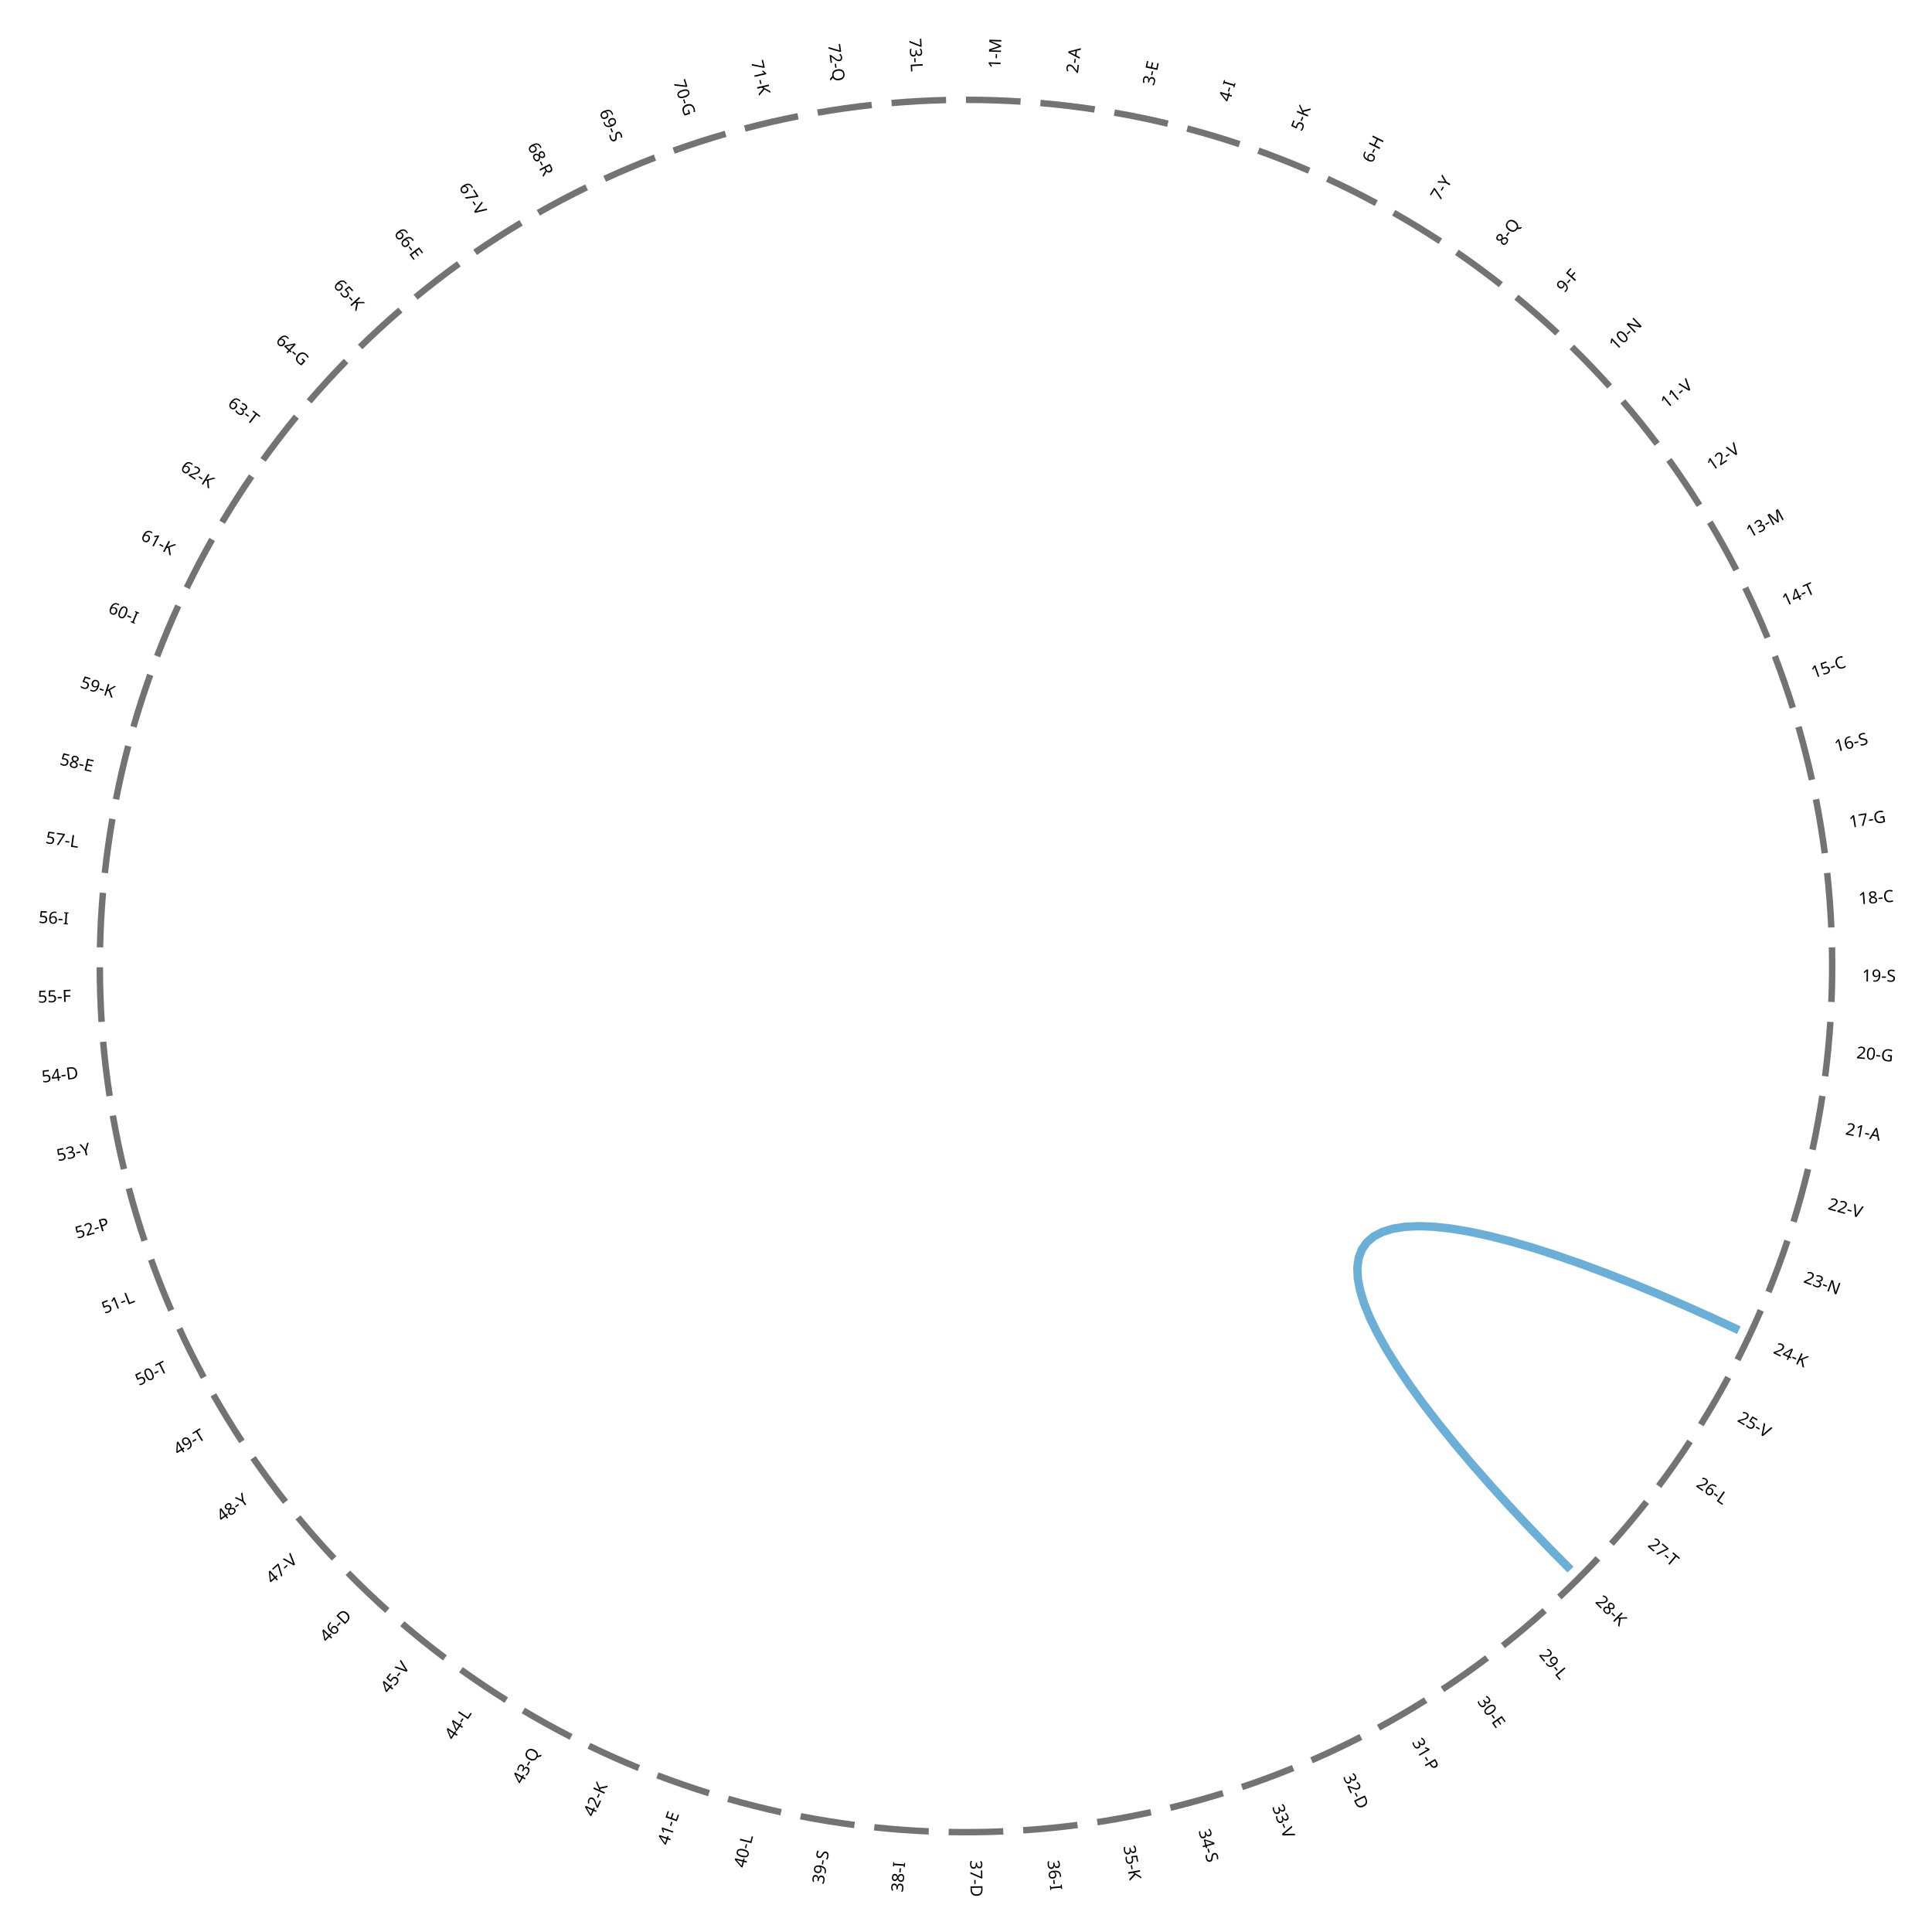
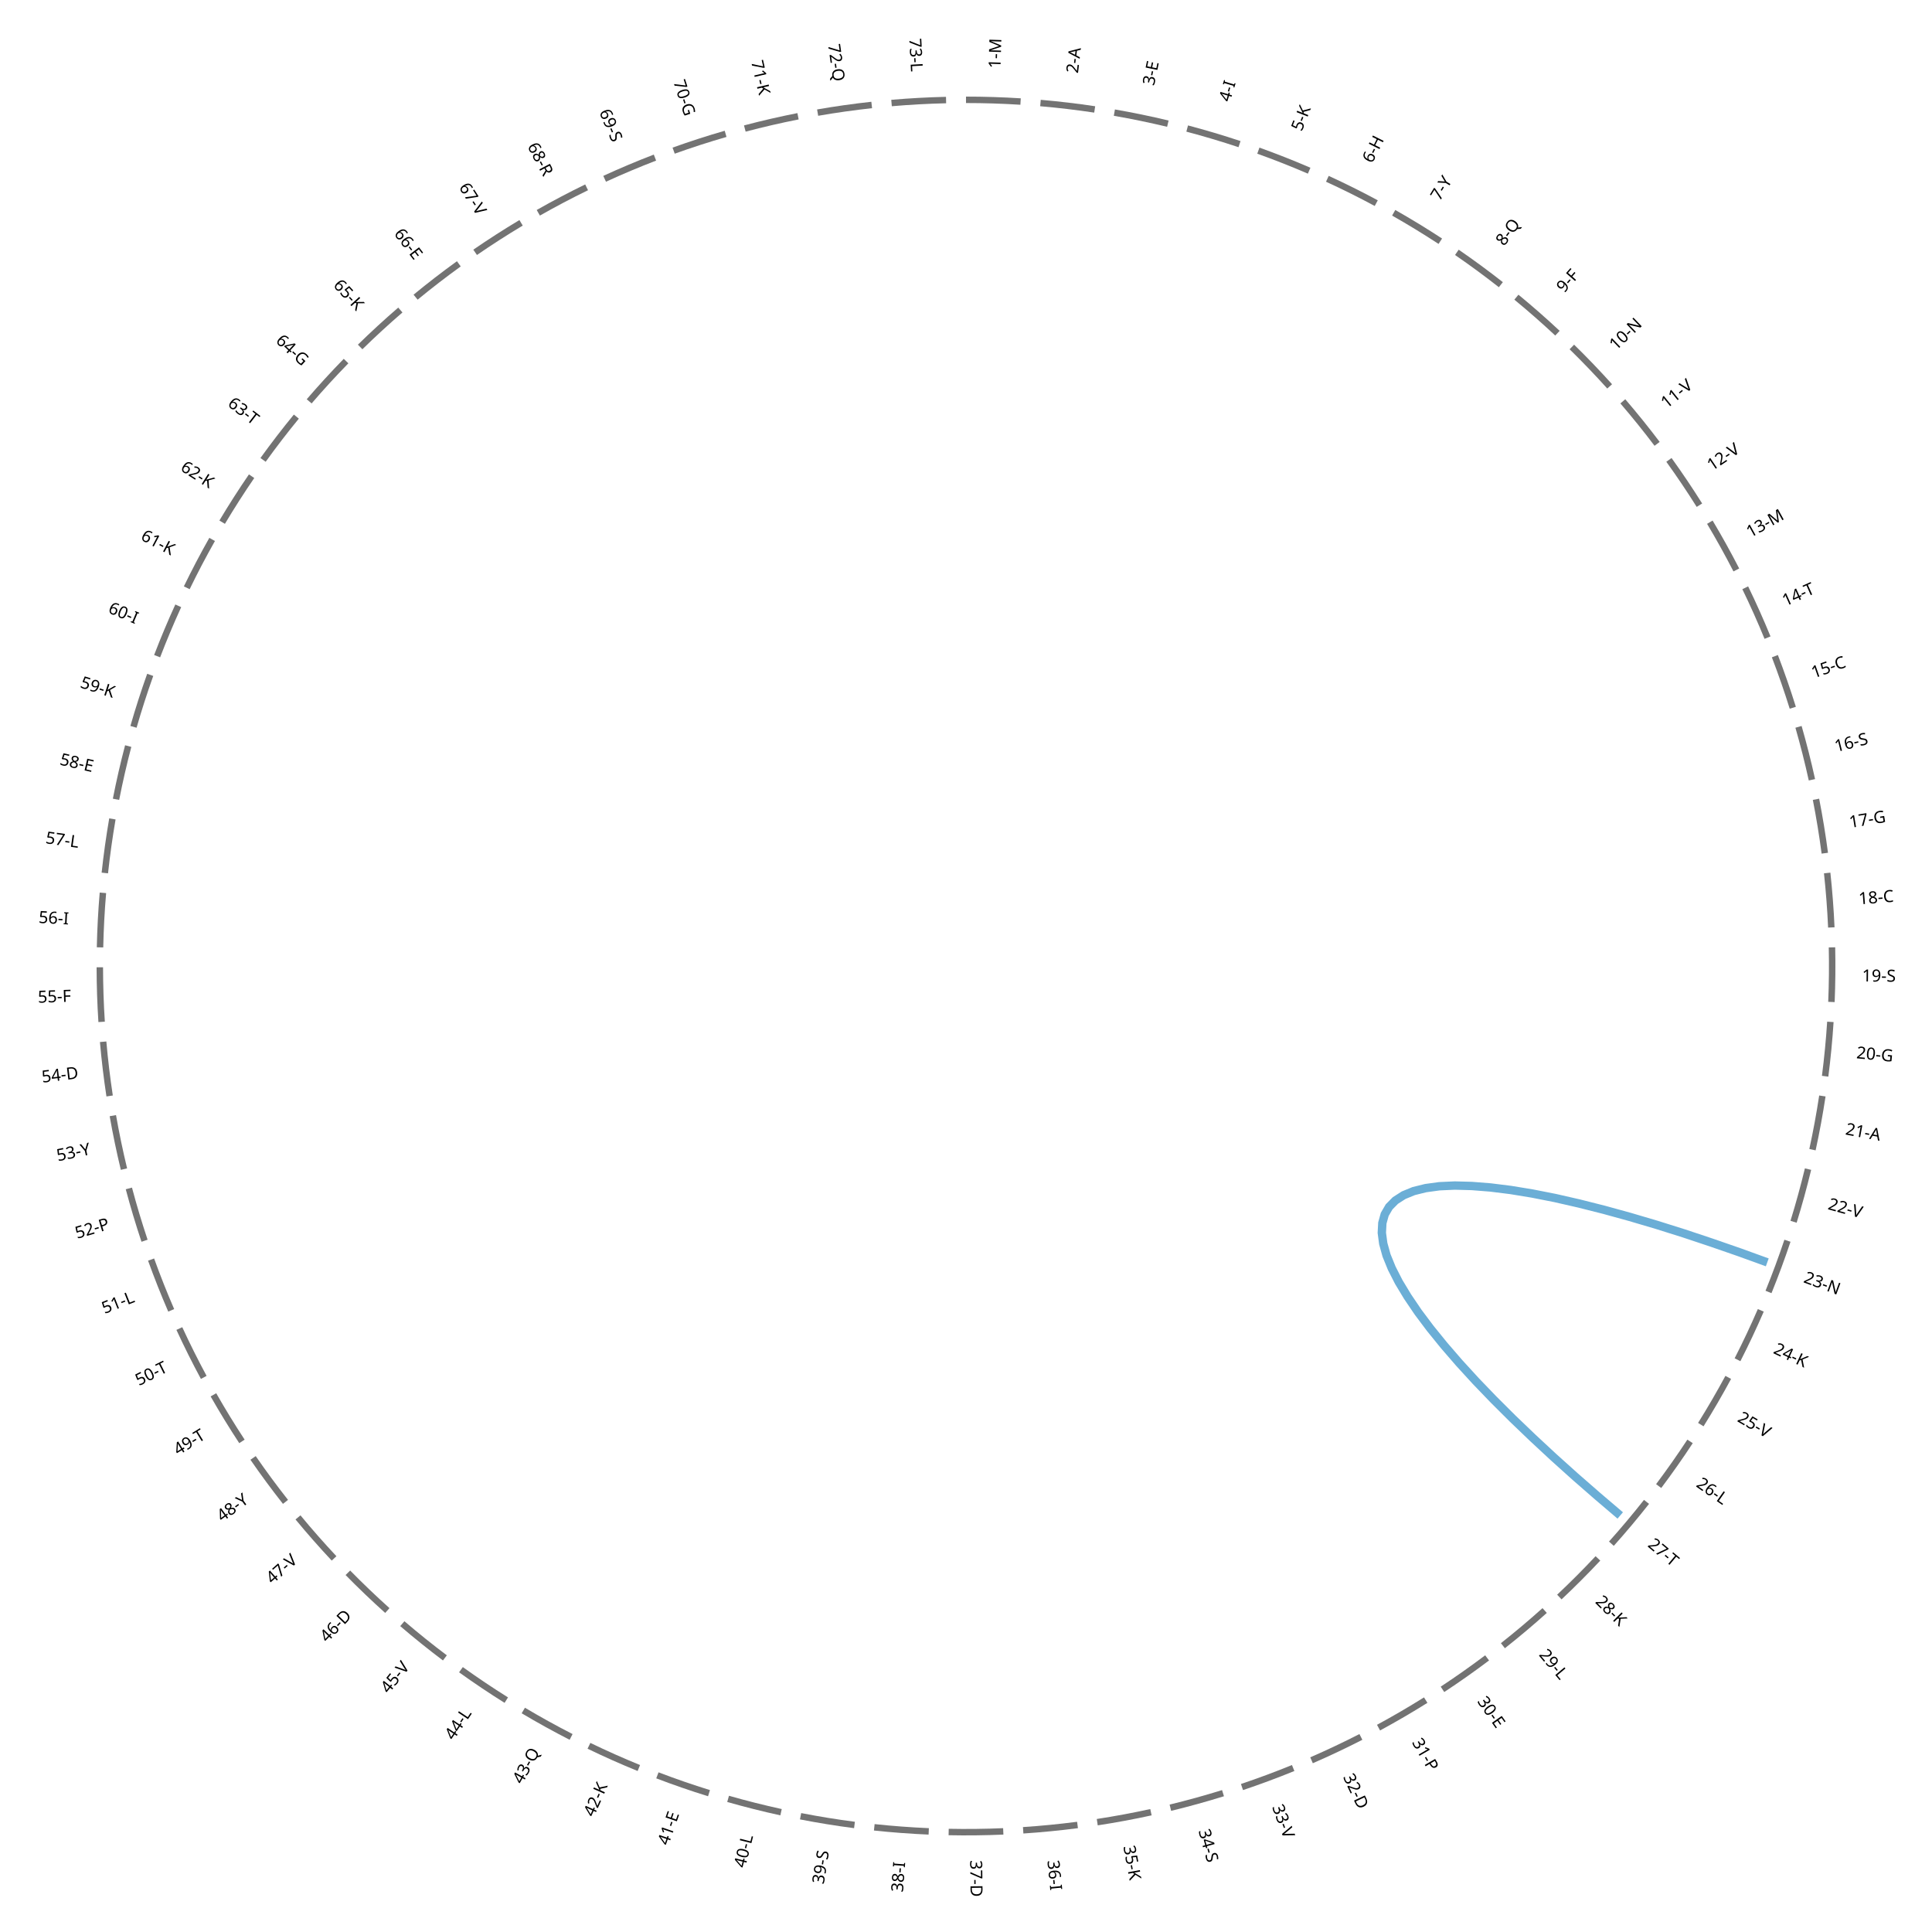
<svg xmlns="http://www.w3.org/2000/svg" width="3000px" height="3000px" version="1.1">
  <g id="bg">
    <rect x="0" y="0" width="3000px" height="3000px" style="fill:rgb(255,255,255);" />
  </g>
  <g id="ideograms">
    <path d="M1500.000,160.000 A1340.000,1340.000 40.000 0,1 1584.439,162.663 L1585.069,152.683 A1350.000,1350.000 0.000 0,0 1500.000,150.000 Z" style="stroke-linecap:round;fill:rgb(115,115,115);" />
    <text x="1553.5" y="106.5" font-size="26.0px" font-family="CMUBright-Roman" style="text-anchor:start;fill:rgb(0,0,0);" transform="rotate(271.8,1553.5,106.5)">1-M</text>
    <path d="M1615.193,164.960 A1340.000,1340.000 40.000 0,1 1699.090,174.872 L1700.576,164.983 A1350.000,1350.000 0.000 0,0 1616.052,154.997 Z" style="stroke-linecap:round;fill:rgb(115,115,115);" />
    <text x="1673.8" y="114.4" font-size="26.0px" font-family="CMUBright-Roman" style="text-anchor:start;fill:rgb(0,0,0);" transform="rotate(276.7,1673.8,114.4)">2-A</text>
    <path d="M1729.533,179.805 A1340.000,1340.000 40.000 0,1 1812.267,196.893 L1814.598,187.168 A1350.000,1350.000 0.000 0,0 1731.246,169.953 Z" style="stroke-linecap:round;fill:rgb(115,115,115);" />
    <text x="1791.9" y="133.8" font-size="26.0px" font-family="CMUBright-Roman" style="text-anchor:start;fill:rgb(0,0,0);" transform="rotate(281.7,1791.9,133.8)">3-E</text>
    <path d="M1842.173,204.424 A1340.000,1340.000 40.000 0,1 1923.133,228.560 L1926.290,219.072 A1350.000,1350.000 0.000 0,0 1844.727,194.755 Z" style="stroke-linecap:round;fill:rgb(115,115,115);" />
    <text x="1909.7" y="159.2" font-size="26.0px" font-family="CMUBright-Roman" style="text-anchor:start;fill:rgb(0,0,0);" transform="rotate(286.6,1909.7,159.2)">4-I</text>
    <path d="M1952.281,238.635 A1340.000,1340.000 40.000 0,1 2030.865,269.642 L2034.827,260.460 A1350.000,1350.000 0.000 0,0 1955.656,229.222 Z" style="stroke-linecap:round;fill:rgb(115,115,115);" />
    <text x="2021.2" y="204.9" font-size="26.0px" font-family="CMUBright-Roman" style="text-anchor:start;fill:rgb(0,0,0);" transform="rotate(291.5,2021.2,204.9)">5-K</text>
    <path d="M2059.039,282.184 A1340.000,1340.000 40.000 0,1 2134.668,319.832 L2139.404,311.025 A1350.000,1350.000 0.000 0,0 2063.211,273.096 Z" style="stroke-linecap:round;fill:rgb(115,115,115);" />
    <text x="2130.6" y="254.5" font-size="26.0px" font-family="CMUBright-Roman" style="text-anchor:start;fill:rgb(0,0,0);" transform="rotate(296.5,2130.6,254.5)">6-H</text>
    <path d="M2161.659,334.750 A1340.000,1340.000 40.000 0,1 2233.771,378.760 L2239.247,370.392 A1350.000,1350.000 0.000 0,0 2166.597,326.054 Z" style="stroke-linecap:round;fill:rgb(115,115,115);" />
    <text x="2235.6" y="312.9" font-size="26.0px" font-family="CMUBright-Roman" style="text-anchor:start;fill:rgb(0,0,0);" transform="rotate(301.4,2235.6,312.9)">7-Y</text>
    <path d="M2259.380,395.943 A1340.000,1340.000 40.000 0,1 2327.442,445.989 L2333.617,438.123 A1350.000,1350.000 0.000 0,0 2265.047,387.704 Z" style="stroke-linecap:round;fill:rgb(115,115,115);" />
    <text x="2335.6" y="383.0" font-size="26.0px" font-family="CMUBright-Roman" style="text-anchor:start;fill:rgb(0,0,0);" transform="rotate(306.3,2335.6,383.0)">8-Q</text>
    <path d="M2351.479,465.310 A1340.000,1340.000 40.000 0,1 2414.987,521.022 L2421.815,513.716 A1350.000,1350.000 0.000 0,0 2357.834,457.589 Z" style="stroke-linecap:round;fill:rgb(115,115,115);" />
    <text x="2428.7" y="455.7" font-size="26.0px" font-family="CMUBright-Roman" style="text-anchor:start;fill:rgb(0,0,0);" transform="rotate(311.3,2428.7,455.7)">9-F</text>
    <path d="M2437.274,542.338 A1340.000,1340.000 40.000 0,1 2495.758,603.302 L2503.189,596.610 A1350.000,1350.000 0.000 0,0 2444.269,535.191 Z" style="stroke-linecap:round;fill:rgb(115,115,115);" />
    <text x="2509.3" y="545.0" font-size="26.0px" font-family="CMUBright-Roman" style="text-anchor:start;fill:rgb(0,0,0);" transform="rotate(316.2,2509.3,545.0)">10-N</text>
    <path d="M2516.130,626.455 A1340.000,1340.000 40.000 0,1 2569.156,692.222 L2577.135,686.194 A1350.000,1350.000 0.000 0,0 2523.713,619.936 Z" style="stroke-linecap:round;fill:rgb(115,115,115);" />
    <text x="2588.0" y="635.0" font-size="26.0px" font-family="CMUBright-Roman" style="text-anchor:start;fill:rgb(0,0,0);" transform="rotate(321.1,2588.0,635.0)">11-V</text>
    <path d="M2587.462,717.040 A1340.000,1340.000 40.000 0,1 2634.639,787.122 L2643.106,781.802 A1350.000,1350.000 0.000 0,0 2595.578,711.197 Z" style="stroke-linecap:round;fill:rgb(115,115,115);" />
    <text x="2658.4" y="731.7" font-size="26.0px" font-family="CMUBright-Roman" style="text-anchor:start;fill:rgb(0,0,0);" transform="rotate(326.1,2658.4,731.7)">12-V</text>
    <path d="M2650.744,813.422 A1340.000,1340.000 40.000 0,1 2691.721,887.300 L2700.614,882.727 A1350.000,1350.000 0.000 0,0 2659.331,808.299 Z" style="stroke-linecap:round;fill:rgb(115,115,115);" />
    <text x="2717.9" y="835.3" font-size="26.0px" font-family="CMUBright-Roman" style="text-anchor:start;fill:rgb(0,0,0);" transform="rotate(331.0,2717.9,835.3)">13-M</text>
    <path d="M2705.505,914.887 A1340.000,1340.000 40.000 0,1 2739.980,992.014 L2749.233,988.223 A1350.000,1350.000 0.000 0,0 2714.502,910.521 Z" style="stroke-linecap:round;fill:rgb(115,115,115);" />
    <text x="2772.4" y="941.7" font-size="26.0px" font-family="CMUBright-Roman" style="text-anchor:start;fill:rgb(0,0,0);" transform="rotate(335.9,2772.4,941.7)">14-T</text>
    <path d="M2751.342,1020.684 A1340.000,1340.000 40.000 0,1 2779.059,1100.489 L2788.604,1097.507 A1350.000,1350.000 0.000 0,0 2760.680,1017.107 Z" style="stroke-linecap:round;fill:rgb(115,115,115);" />
    <text x="2816.3" y="1053.4" font-size="26.0px" font-family="CMUBright-Roman" style="text-anchor:start;fill:rgb(0,0,0);" transform="rotate(340.8,2816.3,1053.4)">15-C</text>
    <path d="M2787.914,1130.030 A1340.000,1340.000 40.000 0,1 2808.668,1211.922 L2818.434,1209.772 A1350.000,1350.000 0.000 0,0 2797.525,1127.269 Z" style="stroke-linecap:round;fill:rgb(115,115,115);" />
    <text x="2851.3" y="1167.9" font-size="26.0px" font-family="CMUBright-Roman" style="text-anchor:start;fill:rgb(0,0,0);" transform="rotate(345.8,2851.3,1167.9)">16-S</text>
    <path d="M2814.951,1242.115 A1340.000,1340.000 40.000 0,1 2828.588,1325.488 L2838.503,1324.185 A1350.000,1350.000 0.000 0,0 2824.764,1240.190 Z" style="stroke-linecap:round;fill:rgb(115,115,115);" />
    <text x="2872.9" y="1285.6" font-size="26.0px" font-family="CMUBright-Roman" style="text-anchor:start;fill:rgb(0,0,0);" transform="rotate(350.7,2872.9,1285.6)">17-G</text>
    <path d="M2832.252,1356.109 A1340.000,1340.000 40.000 0,1 2838.671,1440.345 L2848.662,1439.900 A1350.000,1350.000 0.000 0,0 2842.194,1355.035 Z" style="stroke-linecap:round;fill:rgb(115,115,115);" />
    <text x="2886.7" y="1404.4" font-size="26.0px" font-family="CMUBright-Roman" style="text-anchor:start;fill:rgb(0,0,0);" transform="rotate(355.6,2886.7,1404.4)">18-C</text>
    <path d="M2839.690,1471.168 A1340.000,1340.000 40.000 0,1 2838.844,1555.645 L2848.836,1556.060 A1350.000,1350.000 0.000 0,0 2849.687,1470.953 Z" style="stroke-linecap:round;fill:rgb(115,115,115);" />
    <text x="2891.3" y="1523.9" font-size="26.0px" font-family="CMUBright-Roman" style="text-anchor:start;fill:rgb(0,0,0);" transform="rotate(0.6,2891.3,1523.9)">19-S</text>
    <path d="M2837.209,1586.441 A1340.000,1340.000 40.000 0,1 2829.104,1670.532 L2839.023,1671.805 A1350.000,1350.000 0.000 0,0 2847.188,1587.086 Z" style="stroke-linecap:round;fill:rgb(115,115,115);" />
    <text x="2882.1" y="1643.2" font-size="26.0px" font-family="CMUBright-Roman" style="text-anchor:start;fill:rgb(0,0,0);" transform="rotate(5.5,2882.1,1643.2)">20-G</text>
    <path d="M2824.828,1701.074 A1340.000,1340.000 40.000 0,1 2809.525,1784.157 L2819.297,1786.278 A1350.000,1350.000 0.000 0,0 2834.715,1702.575 Z" style="stroke-linecap:round;fill:rgb(115,115,115);" />
    <text x="2864.7" y="1761.5" font-size="26.0px" font-family="CMUBright-Roman" style="text-anchor:start;fill:rgb(0,0,0);" transform="rotate(10.4,2864.7,1761.5)">21-A</text>
    <path d="M2802.638,1814.218 A1340.000,1340.000 40.000 0,1 2780.249,1895.678 L2789.804,1898.631 A1350.000,1350.000 0.000 0,0 2812.360,1816.563 Z" style="stroke-linecap:round;fill:rgb(115,115,115);" />
    <text x="2837.3" y="1877.4" font-size="26.0px" font-family="CMUBright-Roman" style="text-anchor:start;fill:rgb(0,0,0);" transform="rotate(15.4,2837.3,1877.4)">22-V</text>
    <path d="M2770.805,1925.036 A1340.000,1340.000 40.000 0,1 2741.496,2004.270 L2750.761,2008.033 A1350.000,1350.000 0.000 0,0 2780.288,1928.208 Z" style="stroke-linecap:round;fill:rgb(115,115,115);" />
    <text x="2799.4" y="1990.8" font-size="26.0px" font-family="CMUBright-Roman" style="text-anchor:start;fill:rgb(0,0,0);" transform="rotate(20.3,2799.4,1990.8)">23-N</text>
    <path d="M2729.562,2032.707 A1340.000,1340.000 40.000 0,1 2693.551,2109.128 L2702.458,2113.674 A1350.000,1350.000 0.000 0,0 2738.738,2036.683 Z" style="stroke-linecap:round;fill:rgb(115,115,115);" />
    <text x="2752.4" y="2100.7" font-size="26.0px" font-family="CMUBright-Roman" style="text-anchor:start;fill:rgb(0,0,0);" transform="rotate(25.2,2752.4,2100.7)">24-K</text>
    <path d="M2679.216,2136.434 A1340.000,1340.000 40.000 0,1 2636.769,2209.477 L2645.252,2214.771 A1350.000,1350.000 0.000 0,0 2688.016,2141.184 Z" style="stroke-linecap:round;fill:rgb(115,115,115);" />
    <text x="2696.6" y="2206.4" font-size="26.0px" font-family="CMUBright-Roman" style="text-anchor:start;fill:rgb(0,0,0);" transform="rotate(30.2,2696.6,2206.4)">25-V</text>
    <path d="M2620.140,2235.450 A1340.000,1340.000 40.000 0,1 2571.570,2304.572 L2579.567,2310.577 A1350.000,1350.000 0.000 0,0 2628.499,2240.938 Z" style="stroke-linecap:round;fill:rgb(115,115,115);" />
    <text x="2632.6" y="2307.5" font-size="26.0px" font-family="CMUBright-Roman" style="text-anchor:start;fill:rgb(0,0,0);" transform="rotate(35.1,2632.6,2307.5)">26-L</text>
    <path d="M2552.771,2329.020 A1340.000,1340.000 40.000 0,1 2498.439,2393.711 L2505.890,2400.381 A1350.000,1350.000 0.000 0,0 2560.627,2335.206 Z" style="stroke-linecap:round;fill:rgb(115,115,115);" />
    <text x="2557.5" y="2400.6" font-size="26.0px" font-family="CMUBright-Roman" style="text-anchor:start;fill:rgb(0,0,0);" transform="rotate(40.0,2557.5,2400.6)">27-T</text>
    <path d="M2477.607,2416.452 A1340.000,1340.000 40.000 0,1 2417.915,2476.234 L2424.765,2483.519 A1350.000,1350.000 0.000 0,0 2484.903,2423.291 Z" style="stroke-linecap:round;fill:rgb(115,115,115);" />
    <text x="2476.2" y="2488.1" font-size="26.0px" font-family="CMUBright-Roman" style="text-anchor:start;fill:rgb(0,0,0);" transform="rotate(45.0,2476.2,2488.1)">28-K</text>
    <path d="M2395.206,2497.099 A1340.000,1340.000 40.000 0,1 2330.595,2551.528 L2336.794,2559.375 A1350.000,1350.000 0.000 0,0 2401.886,2504.540 Z" style="stroke-linecap:round;fill:rgb(115,115,115);" />
    <text x="2388.9" y="2569.9" font-size="26.0px" font-family="CMUBright-Roman" style="text-anchor:start;fill:rgb(0,0,0);" transform="rotate(49.9,2388.9,2569.9)">29-L</text>
    <path d="M2306.176,2570.364 A1340.000,1340.000 40.000 0,1 2237.126,2619.037 L2242.627,2627.389 A1350.000,1350.000 0.000 0,0 2312.192,2578.352 Z" style="stroke-linecap:round;fill:rgb(115,115,115);" />
    <text x="2293.3" y="2642.0" font-size="26.0px" font-family="CMUBright-Roman" style="text-anchor:start;fill:rgb(0,0,0);" transform="rotate(54.8,2293.3,2642.0)">30-E</text>
    <path d="M2211.178,2635.705 A1340.000,1340.000 40.000 0,1 2138.200,2678.262 L2142.962,2687.055 A1350.000,1350.000 0.000 0,0 2216.486,2644.180 Z" style="stroke-linecap:round;fill:rgb(115,115,115);" />
    <text x="2192.0" y="2705.5" font-size="26.0px" font-family="CMUBright-Roman" style="text-anchor:start;fill:rgb(0,0,0);" transform="rotate(59.8,2192.0,2705.5)">31-P</text>
    <path d="M2110.915,2692.637 A1340.000,1340.000 40.000 0,1 2034.548,2728.763 L2038.537,2737.933 A1350.000,1350.000 0.000 0,0 2115.474,2701.537 Z" style="stroke-linecap:round;fill:rgb(115,115,115);" />
    <text x="2085.2" y="2759.2" font-size="26.0px" font-family="CMUBright-Roman" style="text-anchor:start;fill:rgb(0,0,0);" transform="rotate(64.7,2085.2,2759.2)">32-D</text>
    <path d="M2006.129,2740.739 A1340.000,1340.000 40.000 0,1 1926.939,2770.167 L1930.125,2779.645 A1350.000,1350.000 0.000 0,0 2009.906,2749.998 Z" style="stroke-linecap:round;fill:rgb(115,115,115);" />
    <text x="1975.1" y="2805.8" font-size="26.0px" font-family="CMUBright-Roman" style="text-anchor:start;fill:rgb(0,0,0);" transform="rotate(69.6,1975.1,2805.8)">33-V</text>
    <path d="M1897.595,2779.655 A1340.000,1340.000 40.000 0,1 1816.169,2802.166 L1818.528,2811.884 A1350.000,1350.000 0.000 0,0 1900.562,2789.205 Z" style="stroke-linecap:round;fill:rgb(115,115,115);" />
    <text x="1860.9" y="2842.9" font-size="26.0px" font-family="CMUBright-Roman" style="text-anchor:start;fill:rgb(0,0,0);" transform="rotate(74.5,1860.9,2842.9)">34-S</text>
    <path d="M1786.118,2809.098 A1340.000,1340.000 40.000 0,1 1703.058,2824.525 L1704.573,2834.410 A1350.000,1350.000 0.000 0,0 1788.253,2818.867 Z" style="stroke-linecap:round;fill:rgb(115,115,115);" />
    <text x="1744.3" y="2867.3" font-size="26.0px" font-family="CMUBright-Roman" style="text-anchor:start;fill:rgb(0,0,0);" transform="rotate(79.5,1744.3,2867.3)">35-K</text>
    <path d="M1672.523,2828.848 A1340.000,1340.000 40.000 0,1 1588.444,2837.078 L1589.104,2847.056 A1350.000,1350.000 0.000 0,0 1673.810,2838.764 Z" style="stroke-linecap:round;fill:rgb(115,115,115);" />
    <text x="1626.4" y="2889.3" font-size="26.0px" font-family="CMUBright-Roman" style="text-anchor:start;fill:rgb(0,0,0);" transform="rotate(84.4,1626.4,2889.3)">36-I</text>
    <path d="M1557.650,2838.759 A1340.000,1340.000 40.000 0,1 1473.175,2839.731 L1472.975,2849.729 A1350.000,1350.000 0.000 0,0 1558.080,2848.750 Z" style="stroke-linecap:round;fill:rgb(115,115,115);" />
    <text x="1506.5" y="2888.5" font-size="26.0px" font-family="CMUBright-Roman" style="text-anchor:start;fill:rgb(0,0,0);" transform="rotate(89.3,1506.5,2888.5)">37-D</text>
    <path d="M1442.350,2838.759 A1340.000,1340.000 40.000 0,1 1358.104,2832.466 L1357.045,2842.410 A1350.000,1350.000 0.000 0,0 1441.920,2848.750 Z" style="stroke-linecap:round;fill:rgb(115,115,115);" />
    <text x="1405.6" y="2891.8" font-size="26.0px" font-family="CMUBright-Roman" style="text-anchor:end;fill:rgb(0,0,0);" transform="rotate(-85.7,1405.6,2891.8)">38-I</text>
    <path d="M1327.477,2828.848 A1340.000,1340.000 40.000 0,1 1244.084,2815.335 L1242.175,2825.151 A1350.000,1350.000 0.000 0,0 1326.190,2838.764 Z" style="stroke-linecap:round;fill:rgb(115,115,115);" />
    <text x="1287.4" y="2874.7" font-size="26.0px" font-family="CMUBright-Roman" style="text-anchor:end;fill:rgb(0,0,0);" transform="rotate(-80.8,1287.4,2874.7)">39-S</text>
    <path d="M1213.882,2809.098 A1340.000,1340.000 40.000 0,1 1131.959,2788.467 L1129.213,2798.082 A1350.000,1350.000 0.000 0,0 1211.747,2818.867 Z" style="stroke-linecap:round;fill:rgb(115,115,115);" />
    <text x="1169.5" y="2851.2" font-size="26.0px" font-family="CMUBright-Roman" style="text-anchor:end;fill:rgb(0,0,0);" transform="rotate(-75.9,1169.5,2851.2)">40-L</text>
    <path d="M1102.405,2779.655 A1340.000,1340.000 40.000 0,1 1022.559,2752.058 L1018.996,2761.402 A1350.000,1350.000 0.000 0,0 1099.438,2789.205 Z" style="stroke-linecap:round;fill:rgb(115,115,115);" />
    <text x="1054.9" y="2816.8" font-size="26.0px" font-family="CMUBright-Roman" style="text-anchor:end;fill:rgb(0,0,0);" transform="rotate(-70.9,1054.9,2816.8)">41-E</text>
    <path d="M993.871,2740.739 A1340.000,1340.000 40.000 0,1 916.693,2706.380 L912.340,2715.383 A1350.000,1350.000 0.000 0,0 990.094,2749.998 Z" style="stroke-linecap:round;fill:rgb(115,115,115);" />
    <text x="943.8" y="2772.8" font-size="26.0px" font-family="CMUBright-Roman" style="text-anchor:end;fill:rgb(0,0,0);" transform="rotate(-66.0,943.8,2772.8)">42-K</text>
    <path d="M889.085,2692.637 A1340.000,1340.000 40.000 0,1 815.146,2651.771 L810.036,2660.366 A1350.000,1350.000 0.000 0,0 884.526,2701.537 Z" style="stroke-linecap:round;fill:rgb(115,115,115);" />
    <text x="838.7" y="2720.3" font-size="26.0px" font-family="CMUBright-Roman" style="text-anchor:end;fill:rgb(0,0,0);" transform="rotate(-61.1,838.7,2720.3)">43-Q</text>
    <path d="M788.822,2635.705 A1340.000,1340.000 40.000 0,1 718.670,2588.634 L712.839,2596.758 A1350.000,1350.000 0.000 0,0 783.514,2644.180 Z" style="stroke-linecap:round;fill:rgb(115,115,115);" />
    <text x="732.9" y="2660.3" font-size="26.0px" font-family="CMUBright-Roman" style="text-anchor:end;fill:rgb(0,0,0);" transform="rotate(-56.1,732.9,2660.3)">44-L</text>
    <path d="M693.824,2570.364 A1340.000,1340.000 40.000 0,1 627.978,2517.437 L621.470,2525.030 A1350.000,1350.000 0.000 0,0 687.808,2578.352 Z" style="stroke-linecap:round;fill:rgb(115,115,115);" />
    <text x="636.9" y="2588.9" font-size="26.0px" font-family="CMUBright-Roman" style="text-anchor:end;fill:rgb(0,0,0);" transform="rotate(-51.2,636.9,2588.9)">45-V</text>
    <path d="M604.794,2497.099 A1340.000,1340.000 40.000 0,1 543.742,2438.707 L536.606,2445.713 A1350.000,1350.000 0.000 0,0 598.114,2504.540 Z" style="stroke-linecap:round;fill:rgb(115,115,115);" />
    <text x="547.2" y="2510.0" font-size="26.0px" font-family="CMUBright-Roman" style="text-anchor:end;fill:rgb(0,0,0);" transform="rotate(-46.3,547.2,2510.0)">46-D</text>
    <path d="M522.393,2416.452 A1340.000,1340.000 40.000 0,1 466.586,2353.028 L458.874,2359.394 A1350.000,1350.000 0.000 0,0 515.097,2423.291 Z" style="stroke-linecap:round;fill:rgb(115,115,115);" />
    <text x="463.1" y="2425.0" font-size="26.0px" font-family="CMUBright-Roman" style="text-anchor:end;fill:rgb(0,0,0);" transform="rotate(-41.3,463.1,2425.0)">47-V</text>
    <path d="M447.229,2329.020 A1340.000,1340.000 40.000 0,1 397.082,2261.033 L388.851,2266.712 A1350.000,1350.000 0.000 0,0 439.373,2335.206 Z" style="stroke-linecap:round;fill:rgb(115,115,115);" />
    <text x="387.4" y="2332.4" font-size="26.0px" font-family="CMUBright-Roman" style="text-anchor:end;fill:rgb(0,0,0);" transform="rotate(-36.4,387.4,2332.4)">48-Y</text>
    <path d="M379.860,2235.450 A1340.000,1340.000 40.000 0,1 335.742,2163.404 L327.054,2168.354 A1350.000,1350.000 0.000 0,0 371.501,2240.938 Z" style="stroke-linecap:round;fill:rgb(115,115,115);" />
    <text x="320.4" y="2233.4" font-size="26.0px" font-family="CMUBright-Roman" style="text-anchor:end;fill:rgb(0,0,0);" transform="rotate(-31.5,320.4,2233.4)">49-T</text>
    <path d="M320.784,2136.434 A1340.000,1340.000 40.000 0,1 283.023,2060.863 L273.941,2065.048 A1350.000,1350.000 0.000 0,0 311.984,2141.184 Z" style="stroke-linecap:round;fill:rgb(115,115,115);" />
    <text x="261.8" y="2129.3" font-size="26.0px" font-family="CMUBright-Roman" style="text-anchor:end;fill:rgb(0,0,0);" transform="rotate(-26.5,261.8,2129.3)">50-T</text>
    <path d="M270.438,2032.707 A1340.000,1340.000 40.000 0,1 239.314,1954.169 L229.905,1957.558 A1350.000,1350.000 0.000 0,0 261.262,2036.683 Z" style="stroke-linecap:round;fill:rgb(115,115,115);" />
    <text x="210.4" y="2021.3" font-size="26.0px" font-family="CMUBright-Roman" style="text-anchor:end;fill:rgb(0,0,0);" transform="rotate(-21.6,210.4,2021.3)">51-L</text>
    <path d="M229.195,1925.036 A1340.000,1340.000 40.000 0,1 204.938,1844.113 L195.273,1846.681 A1350.000,1350.000 0.000 0,0 219.712,1928.208 Z" style="stroke-linecap:round;fill:rgb(115,115,115);" />
    <text x="171.3" y="1908.2" font-size="26.0px" font-family="CMUBright-Roman" style="text-anchor:end;fill:rgb(0,0,0);" transform="rotate(-16.7,171.3,1908.2)">52-P</text>
    <path d="M197.362,1814.218 A1340.000,1340.000 40.000 0,1 180.150,1731.510 L170.301,1733.237 A1350.000,1350.000 0.000 0,0 187.640,1816.563 Z" style="stroke-linecap:round;fill:rgb(115,115,115);" />
    <text x="141.6" y="1792.4" font-size="26.0px" font-family="CMUBright-Roman" style="text-anchor:end;fill:rgb(0,0,0);" transform="rotate(-11.8,141.6,1792.4)">53-Y</text>
    <path d="M175.172,1701.074 A1340.000,1340.000 40.000 0,1 165.134,1617.192 L155.173,1618.067 A1350.000,1350.000 0.000 0,0 165.285,1702.575 Z" style="stroke-linecap:round;fill:rgb(115,115,115);" />
    <text x="122.5" y="1674.4" font-size="26.0px" font-family="CMUBright-Roman" style="text-anchor:end;fill:rgb(0,0,0);" transform="rotate(-6.8,122.5,1674.4)">54-D</text>
    <path d="M162.791,1586.441 A1340.000,1340.000 40.000 0,1 160.002,1502.007 L150.002,1502.022 A1350.000,1350.000 0.000 0,0 152.812,1587.086 Z" style="stroke-linecap:round;fill:rgb(115,115,115);" />
    <text x="110.6" y="1555.4" font-size="26.0px" font-family="CMUBright-Roman" style="text-anchor:end;fill:rgb(0,0,0);" transform="rotate(-1.9,110.6,1555.4)">55-F</text>
    <path d="M160.310,1471.168 A1340.000,1340.000 40.000 0,1 164.789,1386.807 L154.825,1385.962 A1350.000,1350.000 0.000 0,0 150.313,1470.953 Z" style="stroke-linecap:round;fill:rgb(115,115,115);" />
    <text x="106.5" y="1435.5" font-size="26.0px" font-family="CMUBright-Roman" style="text-anchor:end;fill:rgb(0,0,0);" transform="rotate(3.0,106.5,1435.5)">56-I</text>
    <path d="M167.748,1356.109 A1340.000,1340.000 40.000 0,1 179.463,1272.445 L169.608,1270.746 A1350.000,1350.000 0.000 0,0 157.806,1355.035 Z" style="stroke-linecap:round;fill:rgb(115,115,115);" />
    <text x="121.2" y="1316.5" font-size="26.0px" font-family="CMUBright-Roman" style="text-anchor:end;fill:rgb(0,0,0);" transform="rotate(8.0,121.2,1316.5)">57-L</text>
    <path d="M185.049,1242.115 A1340.000,1340.000 40.000 0,1 203.913,1159.767 L194.241,1157.228 A1350.000,1350.000 0.000 0,0 175.236,1240.190 Z" style="stroke-linecap:round;fill:rgb(115,115,115);" />
    <text x="143.0" y="1198.9" font-size="26.0px" font-family="CMUBright-Roman" style="text-anchor:end;fill:rgb(0,0,0);" transform="rotate(12.9,143.0,1198.9)">58-E</text>
    <path d="M212.086,1130.030 A1340.000,1340.000 40.000 0,1 237.959,1049.609 L228.541,1046.248 A1350.000,1350.000 0.000 0,0 202.475,1127.269 Z" style="stroke-linecap:round;fill:rgb(115,115,115);" />
    <text x="174.9" y="1083.7" font-size="26.0px" font-family="CMUBright-Roman" style="text-anchor:end;fill:rgb(0,0,0);" transform="rotate(17.8,174.9,1083.7)">59-K</text>
    <path d="M248.658,1020.684 A1340.000,1340.000 40.000 0,1 281.349,942.785 L272.254,938.627 A1350.000,1350.000 0.000 0,0 239.320,1017.107 Z" style="stroke-linecap:round;fill:rgb(115,115,115);" />
    <text x="210.0" y="969.0" font-size="26.0px" font-family="CMUBright-Roman" style="text-anchor:end;fill:rgb(0,0,0);" transform="rotate(22.8,210.0,969.0)">60-I</text>
    <path d="M294.495,914.887 A1340.000,1340.000 40.000 0,1 333.761,840.087 L325.057,835.162 A1350.000,1350.000 0.000 0,0 285.498,910.521 Z" style="stroke-linecap:round;fill:rgb(115,115,115);" />
    <text x="265.3" y="862.6" font-size="26.0px" font-family="CMUBright-Roman" style="text-anchor:end;fill:rgb(0,0,0);" transform="rotate(27.7,265.3,862.6)">61-K</text>
    <path d="M349.256,813.422 A1340.000,1340.000 40.000 0,1 394.807,742.274 L386.559,736.619 A1350.000,1350.000 0.000 0,0 340.669,808.299 Z" style="stroke-linecap:round;fill:rgb(115,115,115);" />
    <text x="324.7" y="758.8" font-size="26.0px" font-family="CMUBright-Roman" style="text-anchor:end;fill:rgb(0,0,0);" transform="rotate(32.6,324.7,758.8)">62-K</text>
    <path d="M412.538,717.040 A1340.000,1340.000 40.000 0,1 464.036,650.071 L456.305,643.728 A1350.000,1350.000 0.000 0,0 404.422,711.197 Z" style="stroke-linecap:round;fill:rgb(115,115,115);" />
    <text x="393.2" y="660.8" font-size="26.0px" font-family="CMUBright-Roman" style="text-anchor:end;fill:rgb(0,0,0);" transform="rotate(37.6,393.2,660.8)">63-T</text>
    <path d="M483.870,626.455 A1340.000,1340.000 40.000 0,1 540.935,564.161 L533.778,557.177 A1350.000,1350.000 0.000 0,0 476.287,619.936 Z" style="stroke-linecap:round;fill:rgb(115,115,115);" />
    <text x="469.1" y="569.2" font-size="26.0px" font-family="CMUBright-Roman" style="text-anchor:end;fill:rgb(0,0,0);" transform="rotate(42.5,469.1,569.2)">64-G</text>
    <path d="M562.726,542.338 A1340.000,1340.000 40.000 0,1 624.935,485.180 L618.404,477.606 A1350.000,1350.000 0.000 0,0 555.731,535.191 Z" style="stroke-linecap:round;fill:rgb(115,115,115);" />
    <text x="553.3" y="483.6" font-size="26.0px" font-family="CMUBright-Roman" style="text-anchor:end;fill:rgb(0,0,0);" transform="rotate(47.4,553.3,483.6)">65-K</text>
    <path d="M648.521,465.310 A1340.000,1340.000 40.000 0,1 715.413,413.711 L709.558,405.605 A1350.000,1350.000 0.000 0,0 642.166,457.589 Z" style="stroke-linecap:round;fill:rgb(115,115,115);" />
    <text x="643.2" y="404.8" font-size="26.0px" font-family="CMUBright-Roman" style="text-anchor:end;fill:rgb(0,0,0);" transform="rotate(52.4,643.2,404.8)">66-E</text>
    <path d="M740.620,395.943 A1340.000,1340.000 40.000 0,1 811.700,350.286 L806.563,341.706 A1350.000,1350.000 0.000 0,0 734.953,387.704 Z" style="stroke-linecap:round;fill:rgb(115,115,115);" />
    <text x="741.1" y="336.1" font-size="26.0px" font-family="CMUBright-Roman" style="text-anchor:end;fill:rgb(0,0,0);" transform="rotate(57.3,741.1,336.1)">67-V</text>
    <path d="M838.341,334.750 A1340.000,1340.000 40.000 0,1 913.083,295.372 L908.703,286.382 A1350.000,1350.000 0.000 0,0 833.403,326.054 Z" style="stroke-linecap:round;fill:rgb(115,115,115);" />
    <text x="843.9" y="275.1" font-size="26.0px" font-family="CMUBright-Roman" style="text-anchor:end;fill:rgb(0,0,0);" transform="rotate(62.2,843.9,275.1)">68-R</text>
    <path d="M940.961,282.184 A1340.000,1340.000 40.000 0,1 1018.811,249.377 L1015.220,240.044 A1350.000,1350.000 0.000 0,0 936.789,273.096 Z" style="stroke-linecap:round;fill:rgb(115,115,115);" />
    <text x="950.6" y="222.1" font-size="26.0px" font-family="CMUBright-Roman" style="text-anchor:end;fill:rgb(0,0,0);" transform="rotate(67.1,950.6,222.1)">69-S</text>
    <path d="M1047.719,238.635 A1340.000,1340.000 40.000 0,1 1128.102,212.642 L1125.326,203.034 A1350.000,1350.000 0.000 0,0 1044.344,229.222 Z" style="stroke-linecap:round;fill:rgb(115,115,115);" />
    <text x="1063.1" y="181.5" font-size="26.0px" font-family="CMUBright-Roman" style="text-anchor:end;fill:rgb(0,0,0);" transform="rotate(72.1,1063.1,181.5)">70-G</text>
    <path d="M1157.827,204.424 A1340.000,1340.000 40.000 0,1 1240.146,185.437 L1238.207,175.627 A1350.000,1350.000 0.000 0,0 1155.273,194.755 Z" style="stroke-linecap:round;fill:rgb(115,115,115);" />
    <text x="1178.6" y="148.7" font-size="26.0px" font-family="CMUBright-Roman" style="text-anchor:end;fill:rgb(0,0,0);" transform="rotate(77.0,1178.6,148.7)">71-K</text>
    <path d="M1270.467,179.805 A1340.000,1340.000 40.000 0,1 1354.114,167.965 L1353.025,158.024 A1350.000,1350.000 0.000 0,0 1268.754,169.953 Z" style="stroke-linecap:round;fill:rgb(115,115,115);" />
    <text x="1294.1" y="127.4" font-size="26.0px" font-family="CMUBright-Roman" style="text-anchor:end;fill:rgb(0,0,0);" transform="rotate(81.9,1294.1,127.4)">72-Q</text>
    <path d="M1384.807,164.960 A1340.000,1340.000 40.000 0,1 1469.162,160.355 L1468.932,150.358 A1350.000,1350.000 0.000 0,0 1383.948,154.997 Z" style="stroke-linecap:round;fill:rgb(115,115,115);" />
    <text x="1414.7" y="111.6" font-size="26.0px" font-family="CMUBright-Roman" style="text-anchor:end;fill:rgb(0,0,0);" transform="rotate(86.9,1414.7,111.6)">73-L</text>
  </g>
  <g id="track_0">
-     <path d="M 2700.0,2065.5 L 2658.2,2046.1 2616.4,2027.4 2574.9,2009.5 2533.9,1992.6 2493.7,1976.9 2454.6,1962.4 2416.8,1949.3 2380.4,1937.6 2345.7,1927.6 2312.8,1919.2 2282.0,1912.6 2253.3,1907.8 2226.9,1904.9 2202.9,1904.0 2181.5,1905.0 2162.6,1908.0 2146.5,1913.0 2133.1,1920.0 2122.5,1929.1 2114.7,1940.2 2109.8,1953.2 2107.7,1968.2 2108.4,1985.1 2112.0,2003.9 2118.3,2024.4 2127.3,2046.6 2139.0,2070.5 2153.2,2095.8 2169.9,2122.6 2188.9,2150.7 2210.1,2180.0 2233.4,2210.2 2258.6,2241.4 2285.5,2273.3 2313.9,2305.7 2343.7,2338.6 2374.6,2371.6 2406.3,2404.6 2438.7,2437.3  " style="stroke-opacity: 1; stroke-width: 13.0; stroke: rgb(107,174,214); fill: none" />
+     <path d="M 2744.2,1960.2 L 2700.9,1944.5 2657.6,1929.5 2614.7,1915.2 2572.4,1901.9 2531.1,1889.7 2490.8,1878.6 2452.0,1868.8 2414.8,1860.3 2379.3,1853.3 2345.8,1847.8 2314.5,1843.9 2285.5,1841.6 2259.0,1840.9 2235.0,1842.0 2213.8,1844.9 2195.2,1849.5 2179.6,1855.9 2166.8,1864.1 2157.0,1874.0 2150.2,1885.7 2146.5,1899.1 2145.7,1914.3 2147.9,1931.0 2153.0,1949.4 2161.1,1969.3 2172.0,1990.7 2185.7,2013.4 2202.0,2037.5 2220.9,2062.7 2242.3,2089.1 2265.9,2116.4 2291.7,2144.6 2319.5,2173.5 2349.0,2202.9 2380.2,2232.8 2412.6,2262.9 2446.3,2293.2 2480.8,2323.3 2515.9,2353.2  " style="stroke-opacity: 1; stroke-width: 13.0; stroke: rgb(107,174,214); fill: none" />
  </g>
  <g id="track_1">
</g>
  <defs>
    <pattern id="checker" width="10" height="10" patternTransform="rotate(45 0 0)" patternUnits="userSpaceOnUse">
      <line x1="0" y1="0" x2="10" y2="0" style="stroke:black;stroke-width:2" />
      <line x1="0" y1="0" x2="0" y2="10" style="stroke:black;stroke-width:2" />
-     </pattern>
-     <pattern id="checker" width="10" height="10" patternTransform="rotate(45 0 0)" patternUnits="userSpaceOnUse">
-       <line x1="0" y1="0" x2="10" y2="0" style="stroke:black;stroke-width:5" />
-       <line x1="0" y1="0" x2="0" y2="10" style="stroke:black;stroke-width:4" />
    </pattern>
    <pattern id="hline-sparse" width="10" height="10" patternTransform="rotate(0 0 0)" patternUnits="userSpaceOnUse">
      <line x1="0" y1="0" x2="10" y2="0" style="stroke:black;stroke-width:2" />
    </pattern>
    <pattern id="vline" width="10" height="10" patternTransform="rotate(0 0 0)" patternUnits="userSpaceOnUse">
      <line x1="0" y1="0" x2="0" y2="10" style="stroke:black;stroke-width:5" />
    </pattern>
    <pattern id="hline" width="10" height="10" patternTransform="rotate(0 0 0)" patternUnits="userSpaceOnUse">
      <line x1="0" y1="0" x2="10" y2="0" style="stroke:black;stroke-width:5" />
    </pattern>
+     <pattern id="checker" width="10" height="10" patternTransform="rotate(45 0 0)" patternUnits="userSpaceOnUse">
+       <line x1="0" y1="0" x2="10" y2="0" style="stroke:black;stroke-width:5" />
+       <line x1="0" y1="0" x2="0" y2="10" style="stroke:black;stroke-width:4" />
+     </pattern>
    <pattern id="vline-sparse" width="10" height="10" patternTransform="rotate(0 0 0)" patternUnits="userSpaceOnUse">
      <line x1="0" y1="0" x2="0" y2="10" style="stroke:black;stroke-width:2" />
    </pattern>
  </defs>
</svg>
